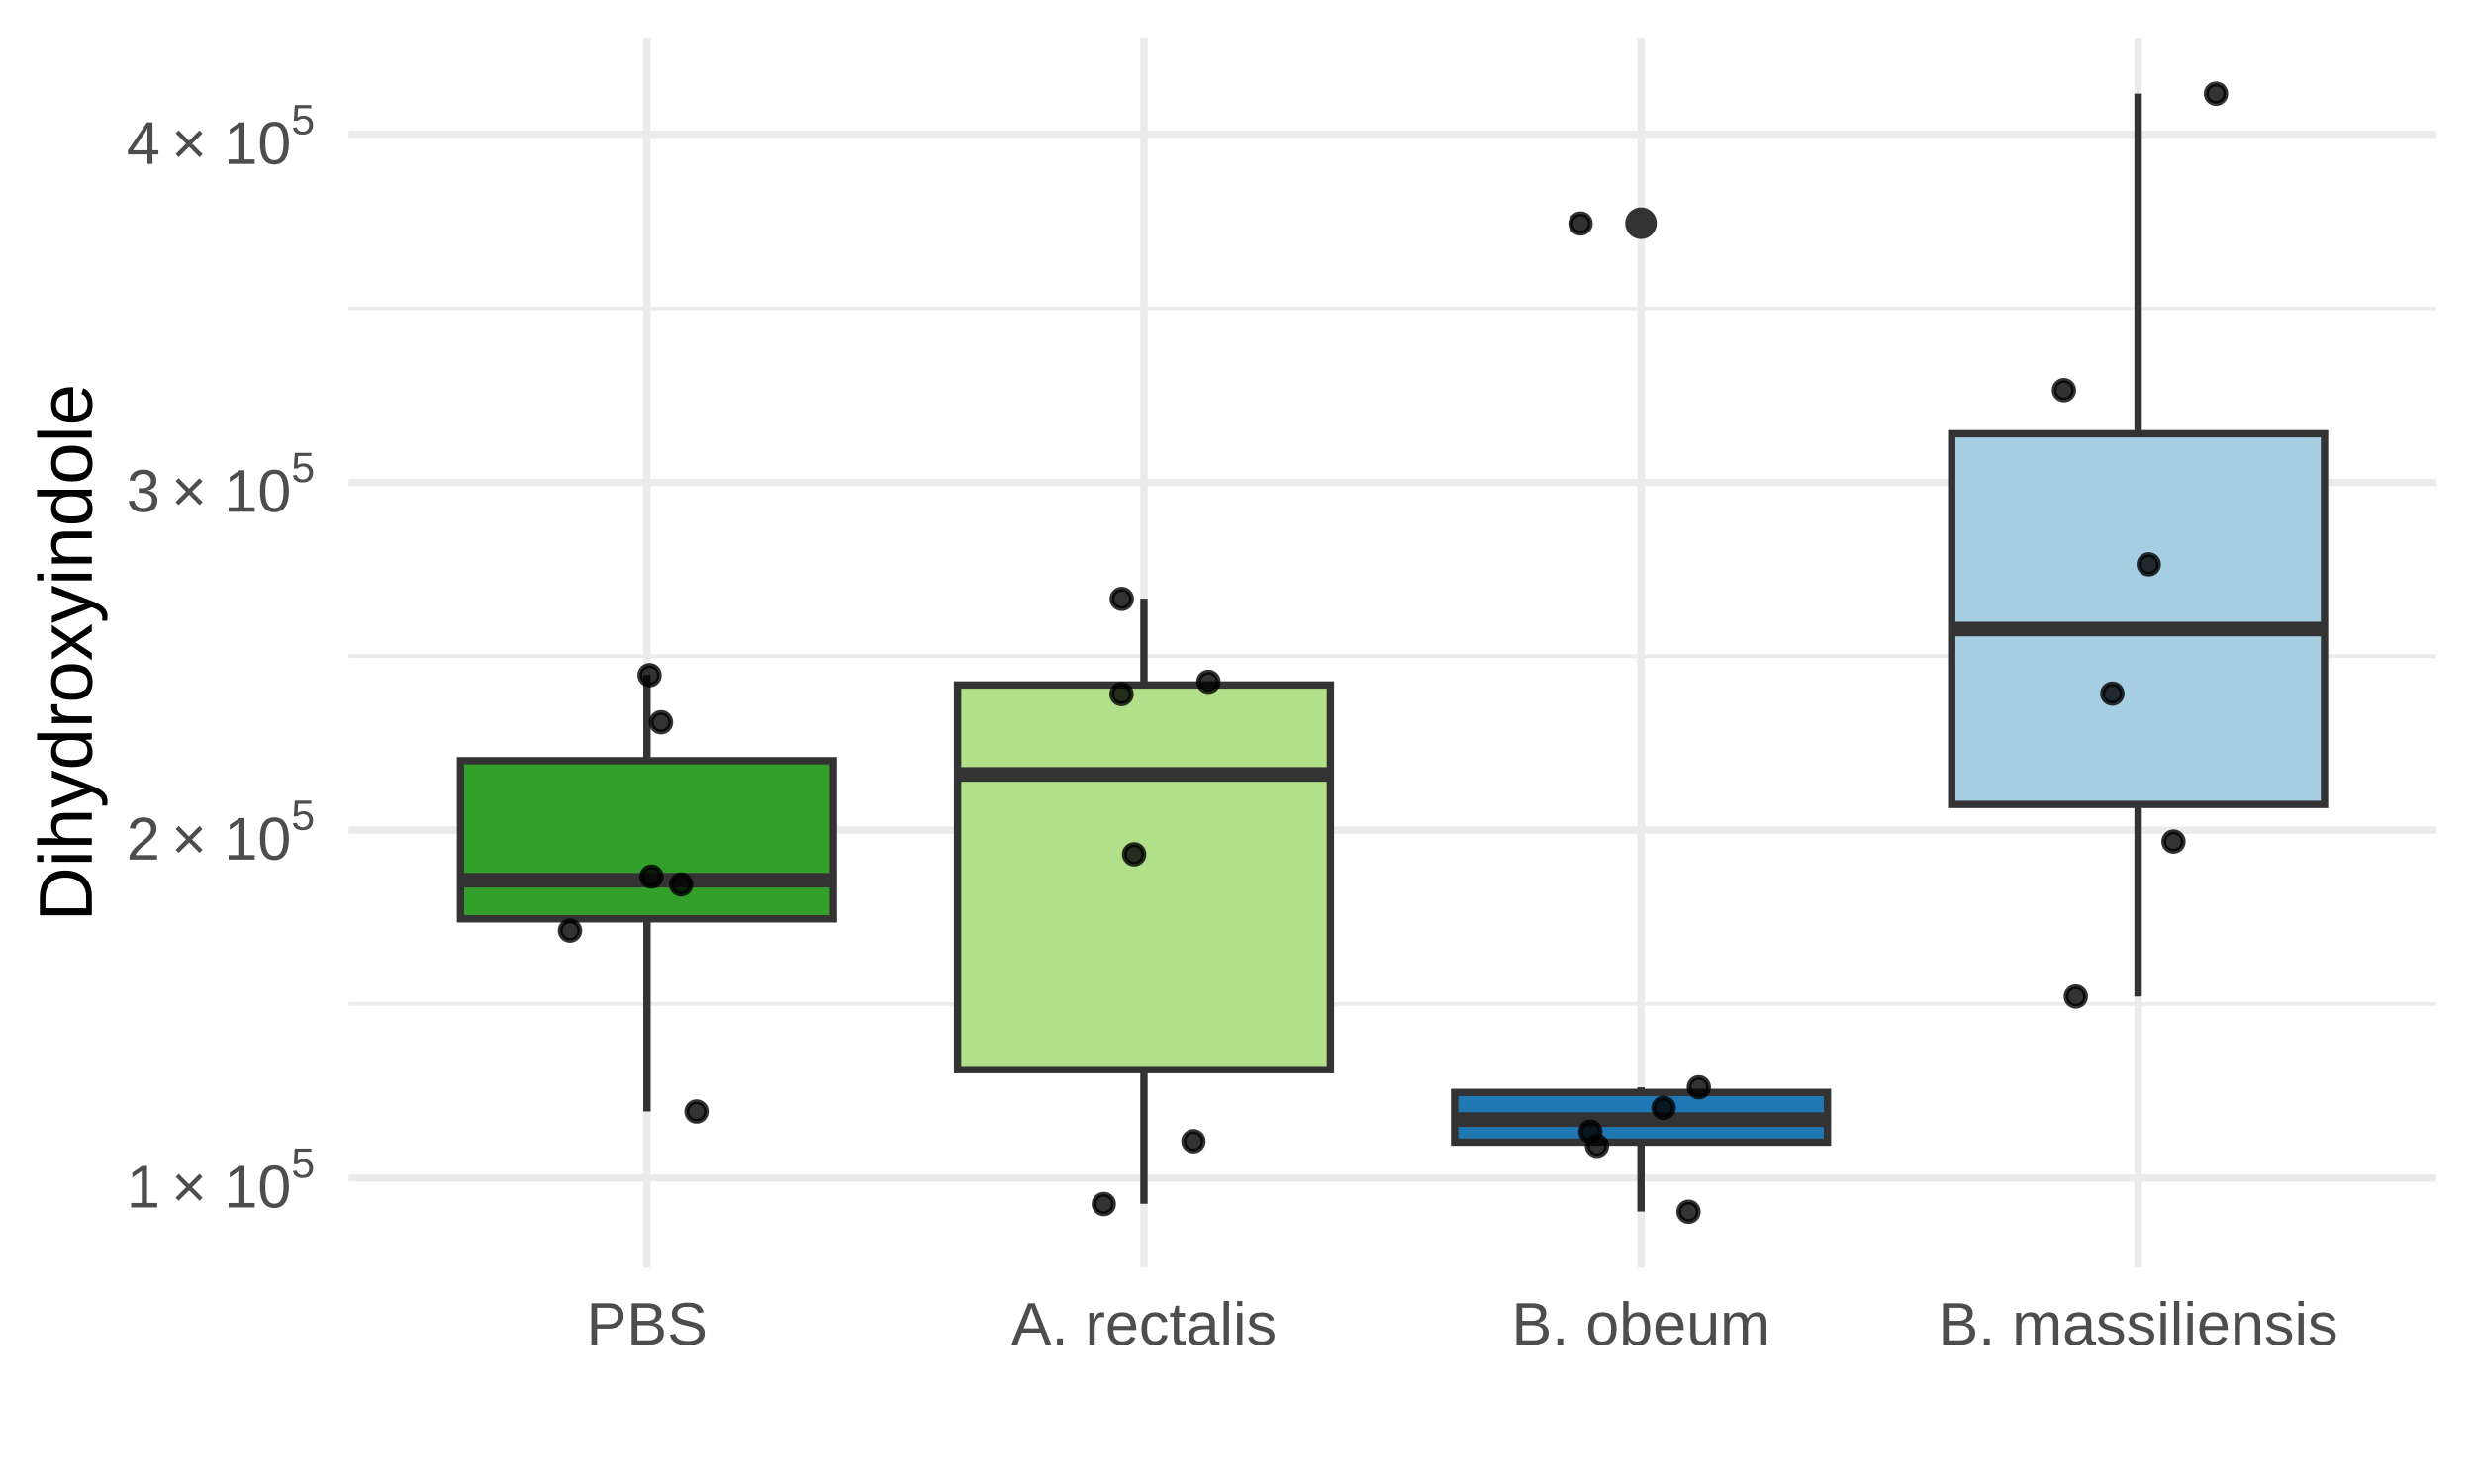
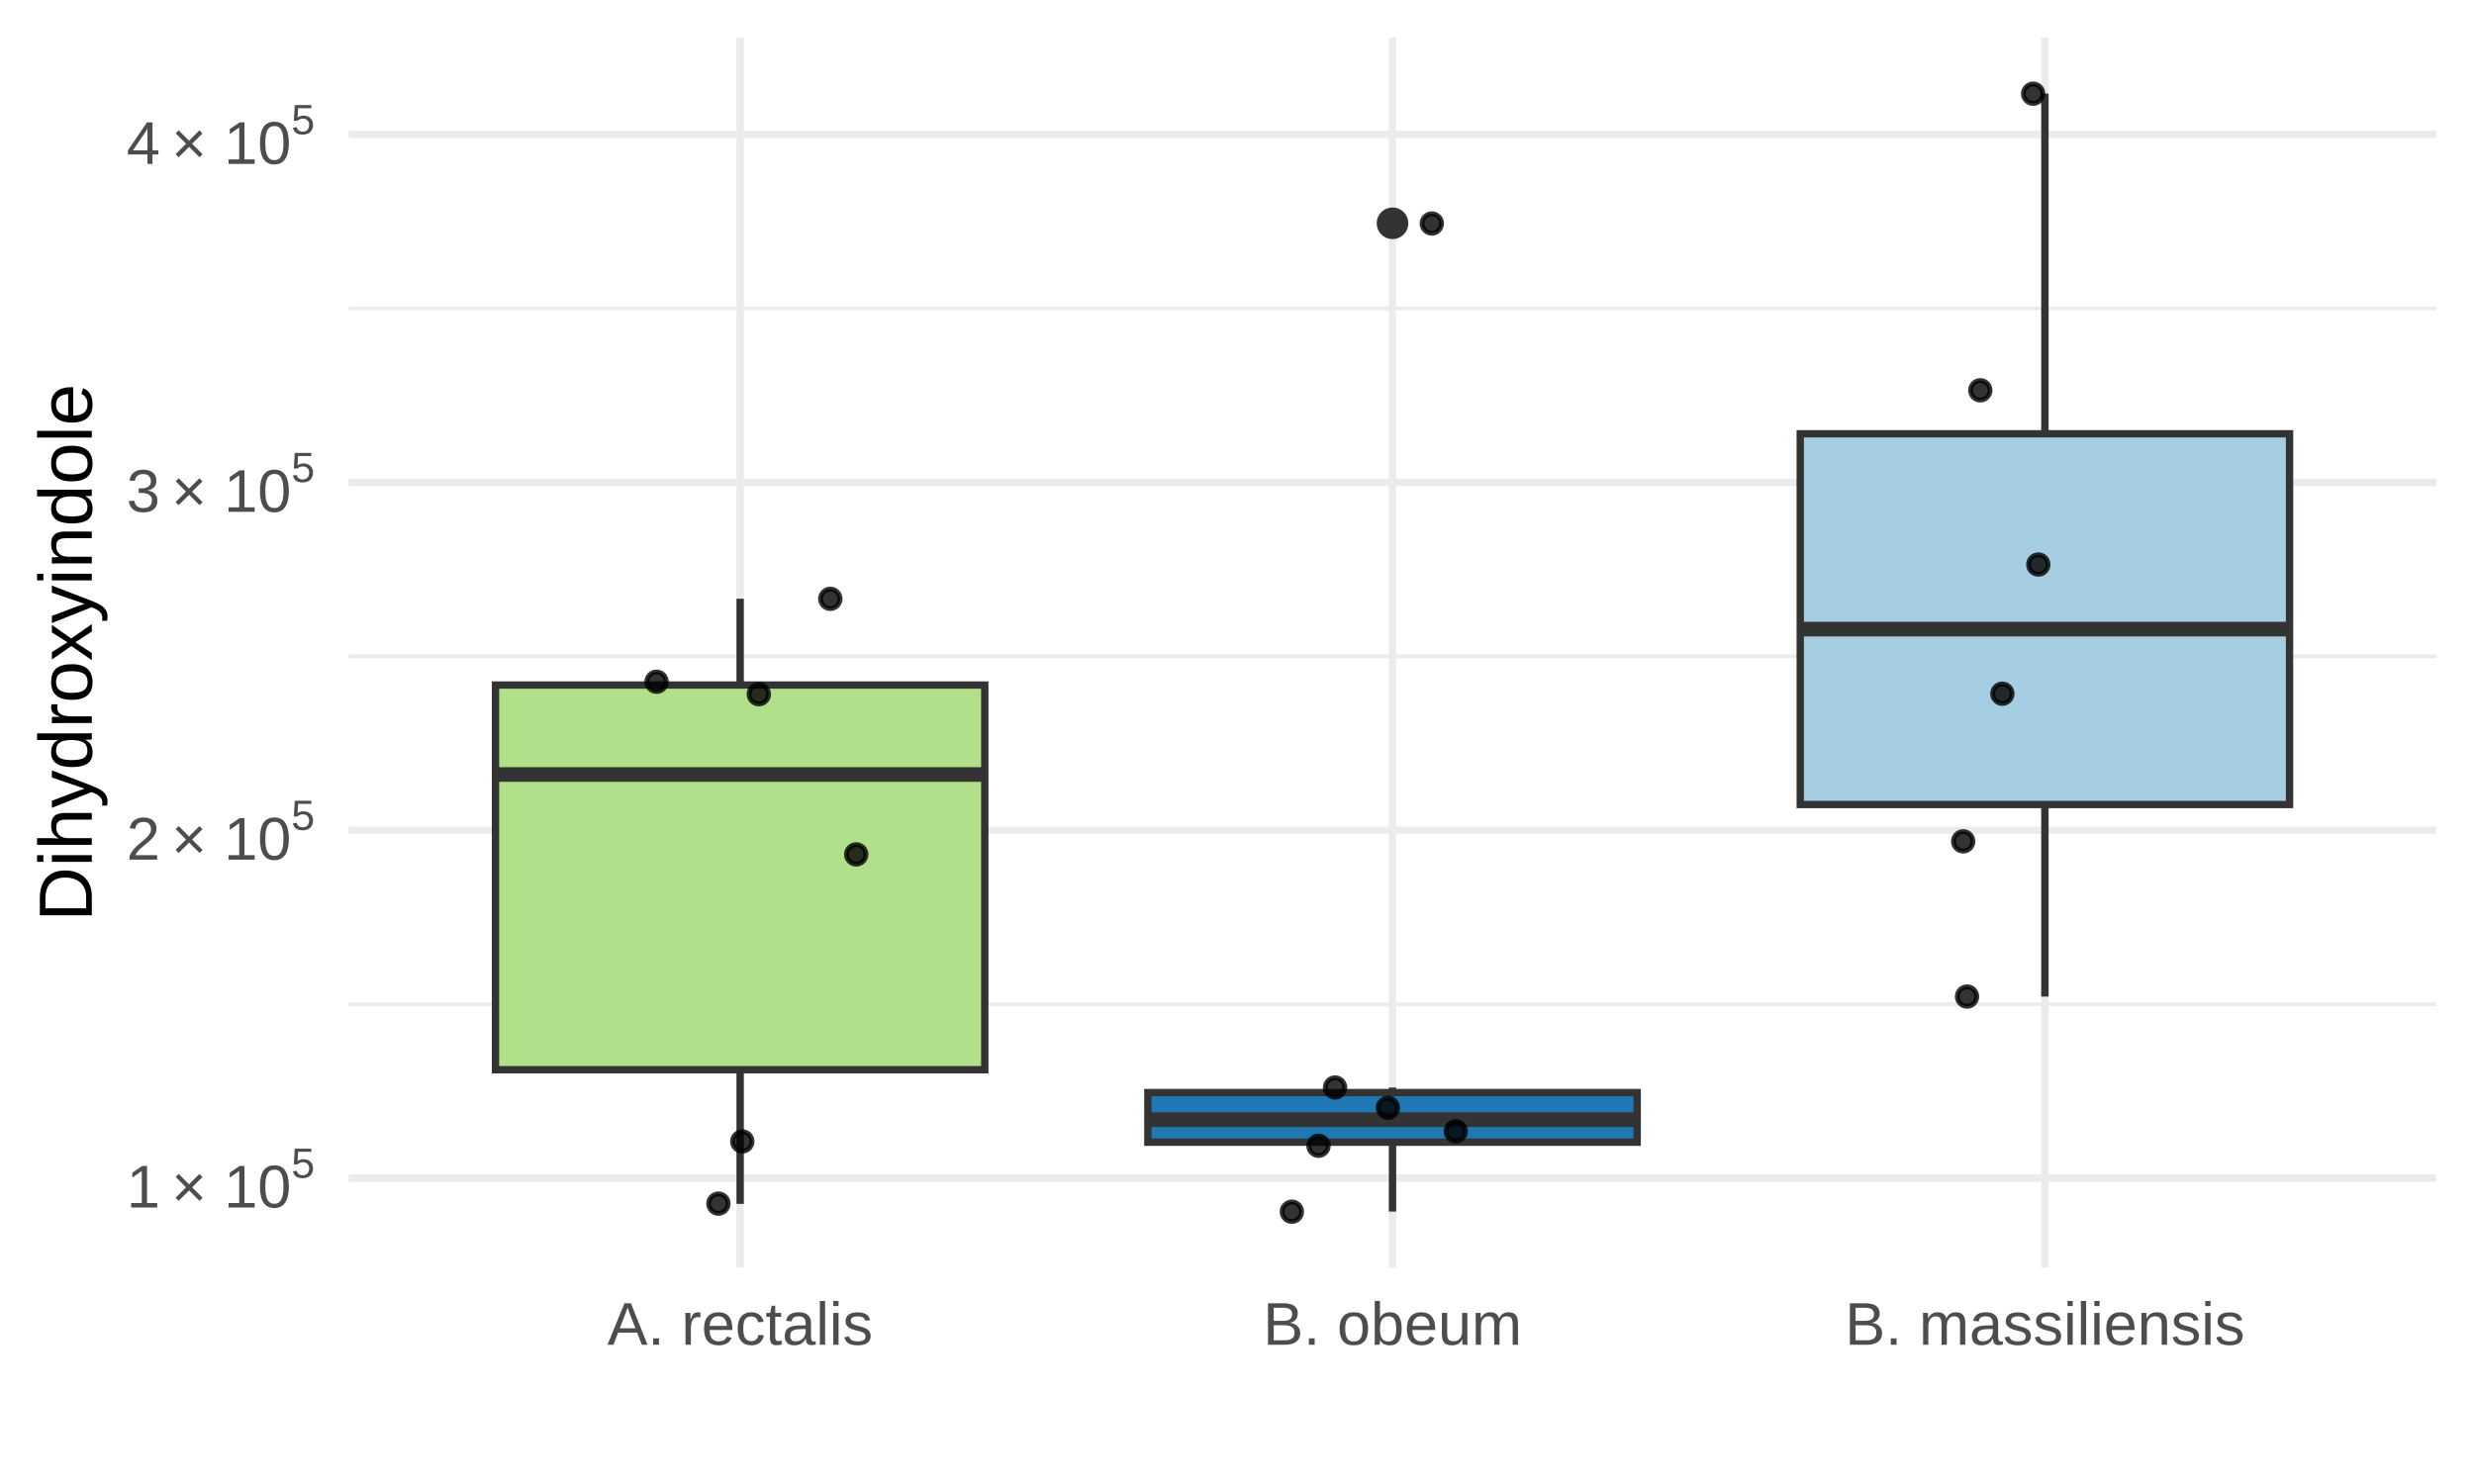
<svg xmlns="http://www.w3.org/2000/svg" class="svglite" width="360.00pt" height="216.00pt" viewBox="0 0 360.00 216.00">
  <defs>
    <style type="text/css">
    .svglite line, .svglite polyline, .svglite polygon, .svglite path, .svglite rect, .svglite circle {
      fill: none;
      stroke: #000000;
      stroke-linecap: round;
      stroke-linejoin: round;
      stroke-miterlimit: 10.00;
    }
    .svglite text {
      white-space: pre;
    }
  </style>
  </defs>
  <rect width="100%" height="100%" style="stroke: none; fill: none;" />
  <defs>
    <clipPath id="cpMC4wMHwzNjAuMDB8MC4wMHwyMTYuMDA=">
      <rect x="0.00" y="0.00" width="360.00" height="216.00" />
    </clipPath>
  </defs>
  <g clip-path="url(#cpMC4wMHwzNjAuMDB8MC4wMHwyMTYuMDA=)">
</g>
  <defs>
    <clipPath id="cpNTAuNzR8MzU0LjUyfDUuNDh8MTg0LjUw">
      <rect x="50.74" y="5.48" width="303.78" height="179.02" />
    </clipPath>
  </defs>
  <g clip-path="url(#cpNTAuNzR8MzU0LjUyfDUuNDh8MTg0LjUw)">
-     <polyline points="50.74,146.14 354.52,146.14 " style="stroke-width: 0.53; stroke: #EBEBEB; stroke-linecap: butt;" />
+     <polyline points="50.74,146.16 354.52,146.16 " style="stroke-width: 0.53; stroke: #EBEBEB; stroke-linecap: butt;" />
    <polyline points="50.74,95.52 354.52,95.52 " style="stroke-width: 0.53; stroke: #EBEBEB; stroke-linecap: butt;" />
    <polyline points="50.74,44.89 354.52,44.89 " style="stroke-width: 0.53; stroke: #EBEBEB; stroke-linecap: butt;" />
-     <polyline points="50.74,171.46 354.52,171.46 " style="stroke-width: 1.07; stroke: #EBEBEB; stroke-linecap: butt;" />
-     <polyline points="50.74,120.83 354.52,120.83 " style="stroke-width: 1.07; stroke: #EBEBEB; stroke-linecap: butt;" />
-     <polyline points="50.74,70.20 354.52,70.20 " style="stroke-width: 1.07; stroke: #EBEBEB; stroke-linecap: butt;" />
+     <polyline points="50.74,171.47 354.52,171.47 " style="stroke-width: 1.07; stroke: #EBEBEB; stroke-linecap: butt;" />
+     <polyline points="50.74,120.84 354.52,120.84 " style="stroke-width: 1.07; stroke: #EBEBEB; stroke-linecap: butt;" />
+     <polyline points="50.74,70.21 354.52,70.21 " style="stroke-width: 1.07; stroke: #EBEBEB; stroke-linecap: butt;" />
    <polyline points="50.74,19.57 354.52,19.57 " style="stroke-width: 1.07; stroke: #EBEBEB; stroke-linecap: butt;" />
-     <polyline points="94.14,184.50 94.14,5.48 " style="stroke-width: 1.07; stroke: #EBEBEB; stroke-linecap: butt;" />
-     <polyline points="166.46,184.50 166.46,5.48 " style="stroke-width: 1.07; stroke: #EBEBEB; stroke-linecap: butt;" />
-     <polyline points="238.79,184.50 238.79,5.48 " style="stroke-width: 1.07; stroke: #EBEBEB; stroke-linecap: butt;" />
-     <polyline points="311.12,184.50 311.12,5.48 " style="stroke-width: 1.07; stroke: #EBEBEB; stroke-linecap: butt;" />
-     <line x1="94.14" y1="110.73" x2="94.14" y2="98.24" style="stroke-width: 1.07; stroke: #333333; stroke-linecap: butt;" />
-     <line x1="94.14" y1="133.74" x2="94.14" y2="161.78" style="stroke-width: 1.07; stroke: #333333; stroke-linecap: butt;" />
-     <polygon points="67.01,110.73 67.01,133.74 121.26,133.74 121.26,110.73 67.01,110.73 " style="stroke-width: 1.07; stroke: #333333; stroke-linecap: butt; stroke-linejoin: miter; fill: #33A02C;" />
-     <line x1="67.01" y1="128.12" x2="121.26" y2="128.12" style="stroke-width: 2.13; stroke: #333333; stroke-linecap: butt; stroke-linejoin: miter;" />
-     <line x1="166.46" y1="99.70" x2="166.46" y2="87.14" style="stroke-width: 1.07; stroke: #333333; stroke-linecap: butt;" />
-     <line x1="166.46" y1="155.69" x2="166.46" y2="175.21" style="stroke-width: 1.07; stroke: #333333; stroke-linecap: butt;" />
-     <polygon points="139.34,99.70 139.34,155.69 193.59,155.69 193.59,99.70 139.34,99.70 " style="stroke-width: 1.07; stroke: #333333; stroke-linecap: butt; stroke-linejoin: miter; fill: #B2DF8A;" />
-     <line x1="139.34" y1="112.72" x2="193.59" y2="112.72" style="stroke-width: 2.13; stroke: #333333; stroke-linecap: butt; stroke-linejoin: miter;" />
-     <circle cx="238.79" cy="32.49" r="1.95" style="stroke-width: 0.71; stroke: #333333; fill: #333333;" />
-     <line x1="238.79" y1="159.01" x2="238.79" y2="158.27" style="stroke-width: 1.07; stroke: #333333; stroke-linecap: butt;" />
-     <line x1="238.79" y1="166.24" x2="238.79" y2="176.33" style="stroke-width: 1.07; stroke: #333333; stroke-linecap: butt;" />
-     <polygon points="211.67,159.01 211.67,166.24 265.92,166.24 265.92,159.01 211.67,159.01 " style="stroke-width: 1.07; stroke: #333333; stroke-linecap: butt; stroke-linejoin: miter; fill: #1F78B4;" />
-     <line x1="211.67" y1="162.96" x2="265.92" y2="162.96" style="stroke-width: 2.13; stroke: #333333; stroke-linecap: butt; stroke-linejoin: miter;" />
-     <line x1="311.12" y1="63.13" x2="311.12" y2="13.62" style="stroke-width: 1.07; stroke: #333333; stroke-linecap: butt;" />
-     <line x1="311.12" y1="117.09" x2="311.12" y2="145.05" style="stroke-width: 1.07; stroke: #333333; stroke-linecap: butt;" />
-     <polygon points="284.00,63.13 284.00,117.09 338.25,117.09 338.25,63.13 284.00,63.13 " style="stroke-width: 1.07; stroke: #333333; stroke-linecap: butt; stroke-linejoin: miter; fill: #A6CEE3;" />
-     <line x1="284.00" y1="91.56" x2="338.25" y2="91.56" style="stroke-width: 2.13; stroke: #333333; stroke-linecap: butt; stroke-linejoin: miter;" />
-     <circle cx="232.38" cy="166.78" r="1.42" style="stroke-width: 0.71; stroke: #000000; stroke-opacity: 0.80; fill: #000000; fill-opacity: 0.80;" />
-     <circle cx="242.08" cy="161.26" r="1.42" style="stroke-width: 0.71; stroke: #000000; stroke-opacity: 0.80; fill: #000000; fill-opacity: 0.80;" />
-     <circle cx="302.06" cy="145.05" r="1.42" style="stroke-width: 0.71; stroke: #000000; stroke-opacity: 0.80; fill: #000000; fill-opacity: 0.80;" />
-     <circle cx="175.84" cy="99.24" r="1.42" style="stroke-width: 0.71; stroke: #000000; stroke-opacity: 0.80; fill: #000000; fill-opacity: 0.80;" />
-     <circle cx="160.62" cy="175.25" r="1.42" style="stroke-width: 0.71; stroke: #000000; stroke-opacity: 0.80; fill: #000000; fill-opacity: 0.80;" />
-     <circle cx="101.36" cy="161.79" r="1.42" style="stroke-width: 0.71; stroke: #000000; stroke-opacity: 0.80; fill: #000000; fill-opacity: 0.80;" />
-     <circle cx="82.94" cy="135.45" r="1.42" style="stroke-width: 0.71; stroke: #000000; stroke-opacity: 0.80; fill: #000000; fill-opacity: 0.80;" />
-     <circle cx="312.67" cy="82.14" r="1.42" style="stroke-width: 0.71; stroke: #000000; stroke-opacity: 0.80; fill: #000000; fill-opacity: 0.80;" />
-     <circle cx="245.70" cy="176.37" r="1.42" style="stroke-width: 0.71; stroke: #000000; stroke-opacity: 0.80; fill: #000000; fill-opacity: 0.80;" />
-     <circle cx="231.42" cy="164.72" r="1.42" style="stroke-width: 0.71; stroke: #000000; stroke-opacity: 0.80; fill: #000000; fill-opacity: 0.80;" />
-     <circle cx="307.38" cy="100.96" r="1.42" style="stroke-width: 0.71; stroke: #000000; stroke-opacity: 0.80; fill: #000000; fill-opacity: 0.80;" />
-     <circle cx="173.66" cy="166.11" r="1.42" style="stroke-width: 0.71; stroke: #000000; stroke-opacity: 0.80; fill: #000000; fill-opacity: 0.80;" />
-     <circle cx="163.20" cy="101.03" r="1.42" style="stroke-width: 0.71; stroke: #000000; stroke-opacity: 0.80; fill: #000000; fill-opacity: 0.80;" />
-     <circle cx="96.18" cy="105.13" r="1.42" style="stroke-width: 0.71; stroke: #000000; stroke-opacity: 0.80; fill: #000000; fill-opacity: 0.80;" />
-     <circle cx="94.79" cy="127.59" r="1.42" style="stroke-width: 0.71; stroke: #000000; stroke-opacity: 0.80; fill: #000000; fill-opacity: 0.80;" />
-     <circle cx="322.46" cy="13.64" r="1.42" style="stroke-width: 0.71; stroke: #000000; stroke-opacity: 0.80; fill: #000000; fill-opacity: 0.80;" />
-     <circle cx="247.20" cy="158.26" r="1.42" style="stroke-width: 0.71; stroke: #000000; stroke-opacity: 0.80; fill: #000000; fill-opacity: 0.80;" />
-     <circle cx="229.99" cy="32.53" r="1.42" style="stroke-width: 0.71; stroke: #000000; stroke-opacity: 0.80; fill: #000000; fill-opacity: 0.80;" />
-     <circle cx="300.33" cy="56.79" r="1.42" style="stroke-width: 0.71; stroke: #000000; stroke-opacity: 0.80; fill: #000000; fill-opacity: 0.80;" />
-     <circle cx="165.03" cy="124.35" r="1.42" style="stroke-width: 0.71; stroke: #000000; stroke-opacity: 0.80; fill: #000000; fill-opacity: 0.80;" />
-     <circle cx="163.23" cy="87.17" r="1.42" style="stroke-width: 0.71; stroke: #000000; stroke-opacity: 0.80; fill: #000000; fill-opacity: 0.80;" />
-     <circle cx="94.52" cy="98.28" r="1.42" style="stroke-width: 0.71; stroke: #000000; stroke-opacity: 0.80; fill: #000000; fill-opacity: 0.80;" />
-     <circle cx="99.11" cy="128.73" r="1.42" style="stroke-width: 0.71; stroke: #000000; stroke-opacity: 0.80; fill: #000000; fill-opacity: 0.80;" />
-     <circle cx="316.27" cy="122.49" r="1.42" style="stroke-width: 0.71; stroke: #000000; stroke-opacity: 0.80; fill: #000000; fill-opacity: 0.80;" />
+     <polyline points="107.70,184.50 107.70,5.48 " style="stroke-width: 1.07; stroke: #EBEBEB; stroke-linecap: butt;" />
+     <polyline points="202.63,184.50 202.63,5.48 " style="stroke-width: 1.07; stroke: #EBEBEB; stroke-linecap: butt;" />
+     <polyline points="297.56,184.50 297.56,5.48 " style="stroke-width: 1.07; stroke: #EBEBEB; stroke-linecap: butt;" />
+     <line x1="107.70" y1="99.71" x2="107.70" y2="87.15" style="stroke-width: 1.07; stroke: #333333; stroke-linecap: butt;" />
+     <line x1="107.70" y1="155.70" x2="107.70" y2="175.23" style="stroke-width: 1.07; stroke: #333333; stroke-linecap: butt;" />
+     <polygon points="72.10,99.71 72.10,155.70 143.30,155.70 143.30,99.71 72.10,99.71 " style="stroke-width: 1.07; stroke: #333333; stroke-linecap: butt; stroke-linejoin: miter; fill: #B2DF8A;" />
+     <line x1="72.10" y1="112.73" x2="143.30" y2="112.73" style="stroke-width: 2.13; stroke: #333333; stroke-linecap: butt; stroke-linejoin: miter;" />
+     <circle cx="202.63" cy="32.50" r="1.95" style="stroke-width: 0.71; stroke: #333333; fill: #333333;" />
+     <line x1="202.63" y1="159.03" x2="202.63" y2="158.29" style="stroke-width: 1.07; stroke: #333333; stroke-linecap: butt;" />
+     <line x1="202.63" y1="166.25" x2="202.63" y2="176.34" style="stroke-width: 1.07; stroke: #333333; stroke-linecap: butt;" />
+     <polygon points="167.03,159.03 167.03,166.25 238.23,166.25 238.23,159.03 167.03,159.03 " style="stroke-width: 1.07; stroke: #333333; stroke-linecap: butt; stroke-linejoin: miter; fill: #1F78B4;" />
+     <line x1="167.03" y1="162.97" x2="238.23" y2="162.97" style="stroke-width: 2.13; stroke: #333333; stroke-linecap: butt; stroke-linejoin: miter;" />
+     <line x1="297.56" y1="63.14" x2="297.56" y2="13.62" style="stroke-width: 1.07; stroke: #333333; stroke-linecap: butt;" />
+     <line x1="297.56" y1="117.10" x2="297.56" y2="145.06" style="stroke-width: 1.07; stroke: #333333; stroke-linecap: butt;" />
+     <polygon points="261.96,63.14 261.96,117.10 333.16,117.10 333.16,63.14 261.96,63.14 " style="stroke-width: 1.07; stroke: #333333; stroke-linecap: butt; stroke-linejoin: miter; fill: #A6CEE3;" />
+     <line x1="261.96" y1="91.57" x2="333.16" y2="91.57" style="stroke-width: 2.13; stroke: #333333; stroke-linecap: butt; stroke-linejoin: miter;" />
+     <circle cx="191.86" cy="166.77" r="1.42" style="stroke-width: 0.71; stroke: #000000; stroke-opacity: 0.80; fill: #000000; fill-opacity: 0.80;" />
+     <circle cx="201.96" cy="161.24" r="1.42" style="stroke-width: 0.71; stroke: #000000; stroke-opacity: 0.80; fill: #000000; fill-opacity: 0.80;" />
+     <circle cx="286.23" cy="145.05" r="1.42" style="stroke-width: 0.71; stroke: #000000; stroke-opacity: 0.80; fill: #000000; fill-opacity: 0.80;" />
+     <circle cx="95.54" cy="99.23" r="1.42" style="stroke-width: 0.71; stroke: #000000; stroke-opacity: 0.80; fill: #000000; fill-opacity: 0.80;" />
+     <circle cx="104.54" cy="175.19" r="1.42" style="stroke-width: 0.71; stroke: #000000; stroke-opacity: 0.80; fill: #000000; fill-opacity: 0.80;" />
+     <circle cx="296.60" cy="82.17" r="1.42" style="stroke-width: 0.71; stroke: #000000; stroke-opacity: 0.80; fill: #000000; fill-opacity: 0.80;" />
+     <circle cx="187.98" cy="176.37" r="1.42" style="stroke-width: 0.71; stroke: #000000; stroke-opacity: 0.80; fill: #000000; fill-opacity: 0.80;" />
+     <circle cx="211.84" cy="164.66" r="1.42" style="stroke-width: 0.71; stroke: #000000; stroke-opacity: 0.80; fill: #000000; fill-opacity: 0.80;" />
+     <circle cx="291.37" cy="100.97" r="1.42" style="stroke-width: 0.71; stroke: #000000; stroke-opacity: 0.80; fill: #000000; fill-opacity: 0.80;" />
+     <circle cx="108.01" cy="166.14" r="1.42" style="stroke-width: 0.71; stroke: #000000; stroke-opacity: 0.80; fill: #000000; fill-opacity: 0.80;" />
+     <circle cx="110.42" cy="101.04" r="1.42" style="stroke-width: 0.71; stroke: #000000; stroke-opacity: 0.80; fill: #000000; fill-opacity: 0.80;" />
+     <circle cx="295.85" cy="13.64" r="1.42" style="stroke-width: 0.71; stroke: #000000; stroke-opacity: 0.80; fill: #000000; fill-opacity: 0.80;" />
+     <circle cx="194.27" cy="158.29" r="1.42" style="stroke-width: 0.71; stroke: #000000; stroke-opacity: 0.80; fill: #000000; fill-opacity: 0.80;" />
+     <circle cx="208.35" cy="32.53" r="1.42" style="stroke-width: 0.71; stroke: #000000; stroke-opacity: 0.80; fill: #000000; fill-opacity: 0.80;" />
+     <circle cx="288.16" cy="56.81" r="1.42" style="stroke-width: 0.71; stroke: #000000; stroke-opacity: 0.80; fill: #000000; fill-opacity: 0.80;" />
+     <circle cx="124.59" cy="124.36" r="1.42" style="stroke-width: 0.71; stroke: #000000; stroke-opacity: 0.80; fill: #000000; fill-opacity: 0.80;" />
+     <circle cx="120.82" cy="87.16" r="1.42" style="stroke-width: 0.71; stroke: #000000; stroke-opacity: 0.80; fill: #000000; fill-opacity: 0.80;" />
+     <circle cx="285.67" cy="122.46" r="1.42" style="stroke-width: 0.71; stroke: #000000; stroke-opacity: 0.80; fill: #000000; fill-opacity: 0.80;" />
  </g>
  <g clip-path="url(#cpMC4wMHwzNjAuMDB8MC4wMHwyMTYuMDA=)">
-     <text x="18.41" y="175.75" style="font-size: 8.80px;fill: #4D4D4D; font-family: &quot;Arial&quot;;" textLength="4.90px" lengthAdjust="spacingAndGlyphs">1</text>
-     <text x="24.94" y="175.75" style="font-size: 8.80px;fill: #4D4D4D; font-family: &quot;Arial&quot;;" textLength="6.02px" lengthAdjust="spacingAndGlyphs">×</text>
-     <text x="32.59" y="175.75" style="font-size: 8.80px;fill: #4D4D4D; font-family: &quot;Arial&quot;;" textLength="9.79px" lengthAdjust="spacingAndGlyphs">10</text>
-     <text x="42.38" y="171.41" style="font-size: 6.16px;fill: #4D4D4D; font-family: &quot;Arial&quot;;" textLength="3.43px" lengthAdjust="spacingAndGlyphs">5</text>
-     <text x="18.41" y="125.12" style="font-size: 8.80px;fill: #4D4D4D; font-family: &quot;Arial&quot;;" textLength="4.90px" lengthAdjust="spacingAndGlyphs">2</text>
-     <text x="24.94" y="125.12" style="font-size: 8.80px;fill: #4D4D4D; font-family: &quot;Arial&quot;;" textLength="6.02px" lengthAdjust="spacingAndGlyphs">×</text>
-     <text x="32.59" y="125.12" style="font-size: 8.80px;fill: #4D4D4D; font-family: &quot;Arial&quot;;" textLength="9.79px" lengthAdjust="spacingAndGlyphs">10</text>
-     <text x="42.38" y="120.78" style="font-size: 6.16px;fill: #4D4D4D; font-family: &quot;Arial&quot;;" textLength="3.43px" lengthAdjust="spacingAndGlyphs">5</text>
-     <text x="18.41" y="74.49" style="font-size: 8.80px;fill: #4D4D4D; font-family: &quot;Arial&quot;;" textLength="4.90px" lengthAdjust="spacingAndGlyphs">3</text>
-     <text x="24.94" y="74.49" style="font-size: 8.80px;fill: #4D4D4D; font-family: &quot;Arial&quot;;" textLength="6.02px" lengthAdjust="spacingAndGlyphs">×</text>
-     <text x="32.59" y="74.49" style="font-size: 8.80px;fill: #4D4D4D; font-family: &quot;Arial&quot;;" textLength="9.79px" lengthAdjust="spacingAndGlyphs">10</text>
-     <text x="42.38" y="70.15" style="font-size: 6.16px;fill: #4D4D4D; font-family: &quot;Arial&quot;;" textLength="3.43px" lengthAdjust="spacingAndGlyphs">5</text>
+     <text x="18.41" y="175.76" style="font-size: 8.80px;fill: #4D4D4D; font-family: &quot;Arial&quot;;" textLength="4.90px" lengthAdjust="spacingAndGlyphs">1</text>
+     <text x="24.94" y="175.76" style="font-size: 8.80px;fill: #4D4D4D; font-family: &quot;Arial&quot;;" textLength="6.02px" lengthAdjust="spacingAndGlyphs">×</text>
+     <text x="32.59" y="175.76" style="font-size: 8.80px;fill: #4D4D4D; font-family: &quot;Arial&quot;;" textLength="9.79px" lengthAdjust="spacingAndGlyphs">10</text>
+     <text x="42.38" y="171.43" style="font-size: 6.16px;fill: #4D4D4D; font-family: &quot;Arial&quot;;" textLength="3.43px" lengthAdjust="spacingAndGlyphs">5</text>
+     <text x="18.41" y="125.13" style="font-size: 8.80px;fill: #4D4D4D; font-family: &quot;Arial&quot;;" textLength="4.90px" lengthAdjust="spacingAndGlyphs">2</text>
+     <text x="24.94" y="125.13" style="font-size: 8.80px;fill: #4D4D4D; font-family: &quot;Arial&quot;;" textLength="6.02px" lengthAdjust="spacingAndGlyphs">×</text>
+     <text x="32.59" y="125.13" style="font-size: 8.80px;fill: #4D4D4D; font-family: &quot;Arial&quot;;" textLength="9.79px" lengthAdjust="spacingAndGlyphs">10</text>
+     <text x="42.38" y="120.79" style="font-size: 6.16px;fill: #4D4D4D; font-family: &quot;Arial&quot;;" textLength="3.43px" lengthAdjust="spacingAndGlyphs">5</text>
+     <text x="18.41" y="74.50" style="font-size: 8.80px;fill: #4D4D4D; font-family: &quot;Arial&quot;;" textLength="4.90px" lengthAdjust="spacingAndGlyphs">3</text>
+     <text x="24.94" y="74.50" style="font-size: 8.80px;fill: #4D4D4D; font-family: &quot;Arial&quot;;" textLength="6.02px" lengthAdjust="spacingAndGlyphs">×</text>
+     <text x="32.59" y="74.50" style="font-size: 8.80px;fill: #4D4D4D; font-family: &quot;Arial&quot;;" textLength="9.79px" lengthAdjust="spacingAndGlyphs">10</text>
+     <text x="42.38" y="70.16" style="font-size: 6.16px;fill: #4D4D4D; font-family: &quot;Arial&quot;;" textLength="3.43px" lengthAdjust="spacingAndGlyphs">5</text>
    <text x="18.41" y="23.86" style="font-size: 8.80px;fill: #4D4D4D; font-family: &quot;Arial&quot;;" textLength="4.90px" lengthAdjust="spacingAndGlyphs">4</text>
    <text x="24.94" y="23.86" style="font-size: 8.80px;fill: #4D4D4D; font-family: &quot;Arial&quot;;" textLength="6.02px" lengthAdjust="spacingAndGlyphs">×</text>
    <text x="32.59" y="23.86" style="font-size: 8.80px;fill: #4D4D4D; font-family: &quot;Arial&quot;;" textLength="9.79px" lengthAdjust="spacingAndGlyphs">10</text>
    <text x="42.38" y="19.53" style="font-size: 6.16px;fill: #4D4D4D; font-family: &quot;Arial&quot;;" textLength="3.43px" lengthAdjust="spacingAndGlyphs">5</text>
-     <text x="94.14" y="195.74" text-anchor="middle" style="font-size: 8.80px;fill: #4D4D4D; font-family: &quot;Arial&quot;;" textLength="17.60px" lengthAdjust="spacingAndGlyphs">PBS</text>
-     <text x="166.46" y="195.74" text-anchor="middle" style="font-size: 8.80px;fill: #4D4D4D; font-family: &quot;Arial&quot;;" textLength="38.64px" lengthAdjust="spacingAndGlyphs">A. rectalis</text>
-     <text x="238.79" y="195.74" text-anchor="middle" style="font-size: 8.80px;fill: #4D4D4D; font-family: &quot;Arial&quot;;" textLength="37.68px" lengthAdjust="spacingAndGlyphs">B. obeum</text>
-     <text x="311.12" y="195.74" text-anchor="middle" style="font-size: 8.80px;fill: #4D4D4D; font-family: &quot;Arial&quot;;" textLength="58.18px" lengthAdjust="spacingAndGlyphs">B. massiliensis</text>
+     <text x="107.70" y="195.74" text-anchor="middle" style="font-size: 8.80px;fill: #4D4D4D; font-family: &quot;Arial&quot;;" textLength="38.64px" lengthAdjust="spacingAndGlyphs">A. rectalis</text>
+     <text x="202.63" y="195.74" text-anchor="middle" style="font-size: 8.80px;fill: #4D4D4D; font-family: &quot;Arial&quot;;" textLength="37.68px" lengthAdjust="spacingAndGlyphs">B. obeum</text>
+     <text x="297.56" y="195.74" text-anchor="middle" style="font-size: 8.80px;fill: #4D4D4D; font-family: &quot;Arial&quot;;" textLength="58.18px" lengthAdjust="spacingAndGlyphs">B. massiliensis</text>
    <text transform="translate(13.36,94.99) rotate(-90)" text-anchor="middle" style="font-size: 11.00px; font-family: &quot;Arial&quot;;" textLength="78.27px" lengthAdjust="spacingAndGlyphs">Dihydroxyindole</text>
  </g>
</svg>
